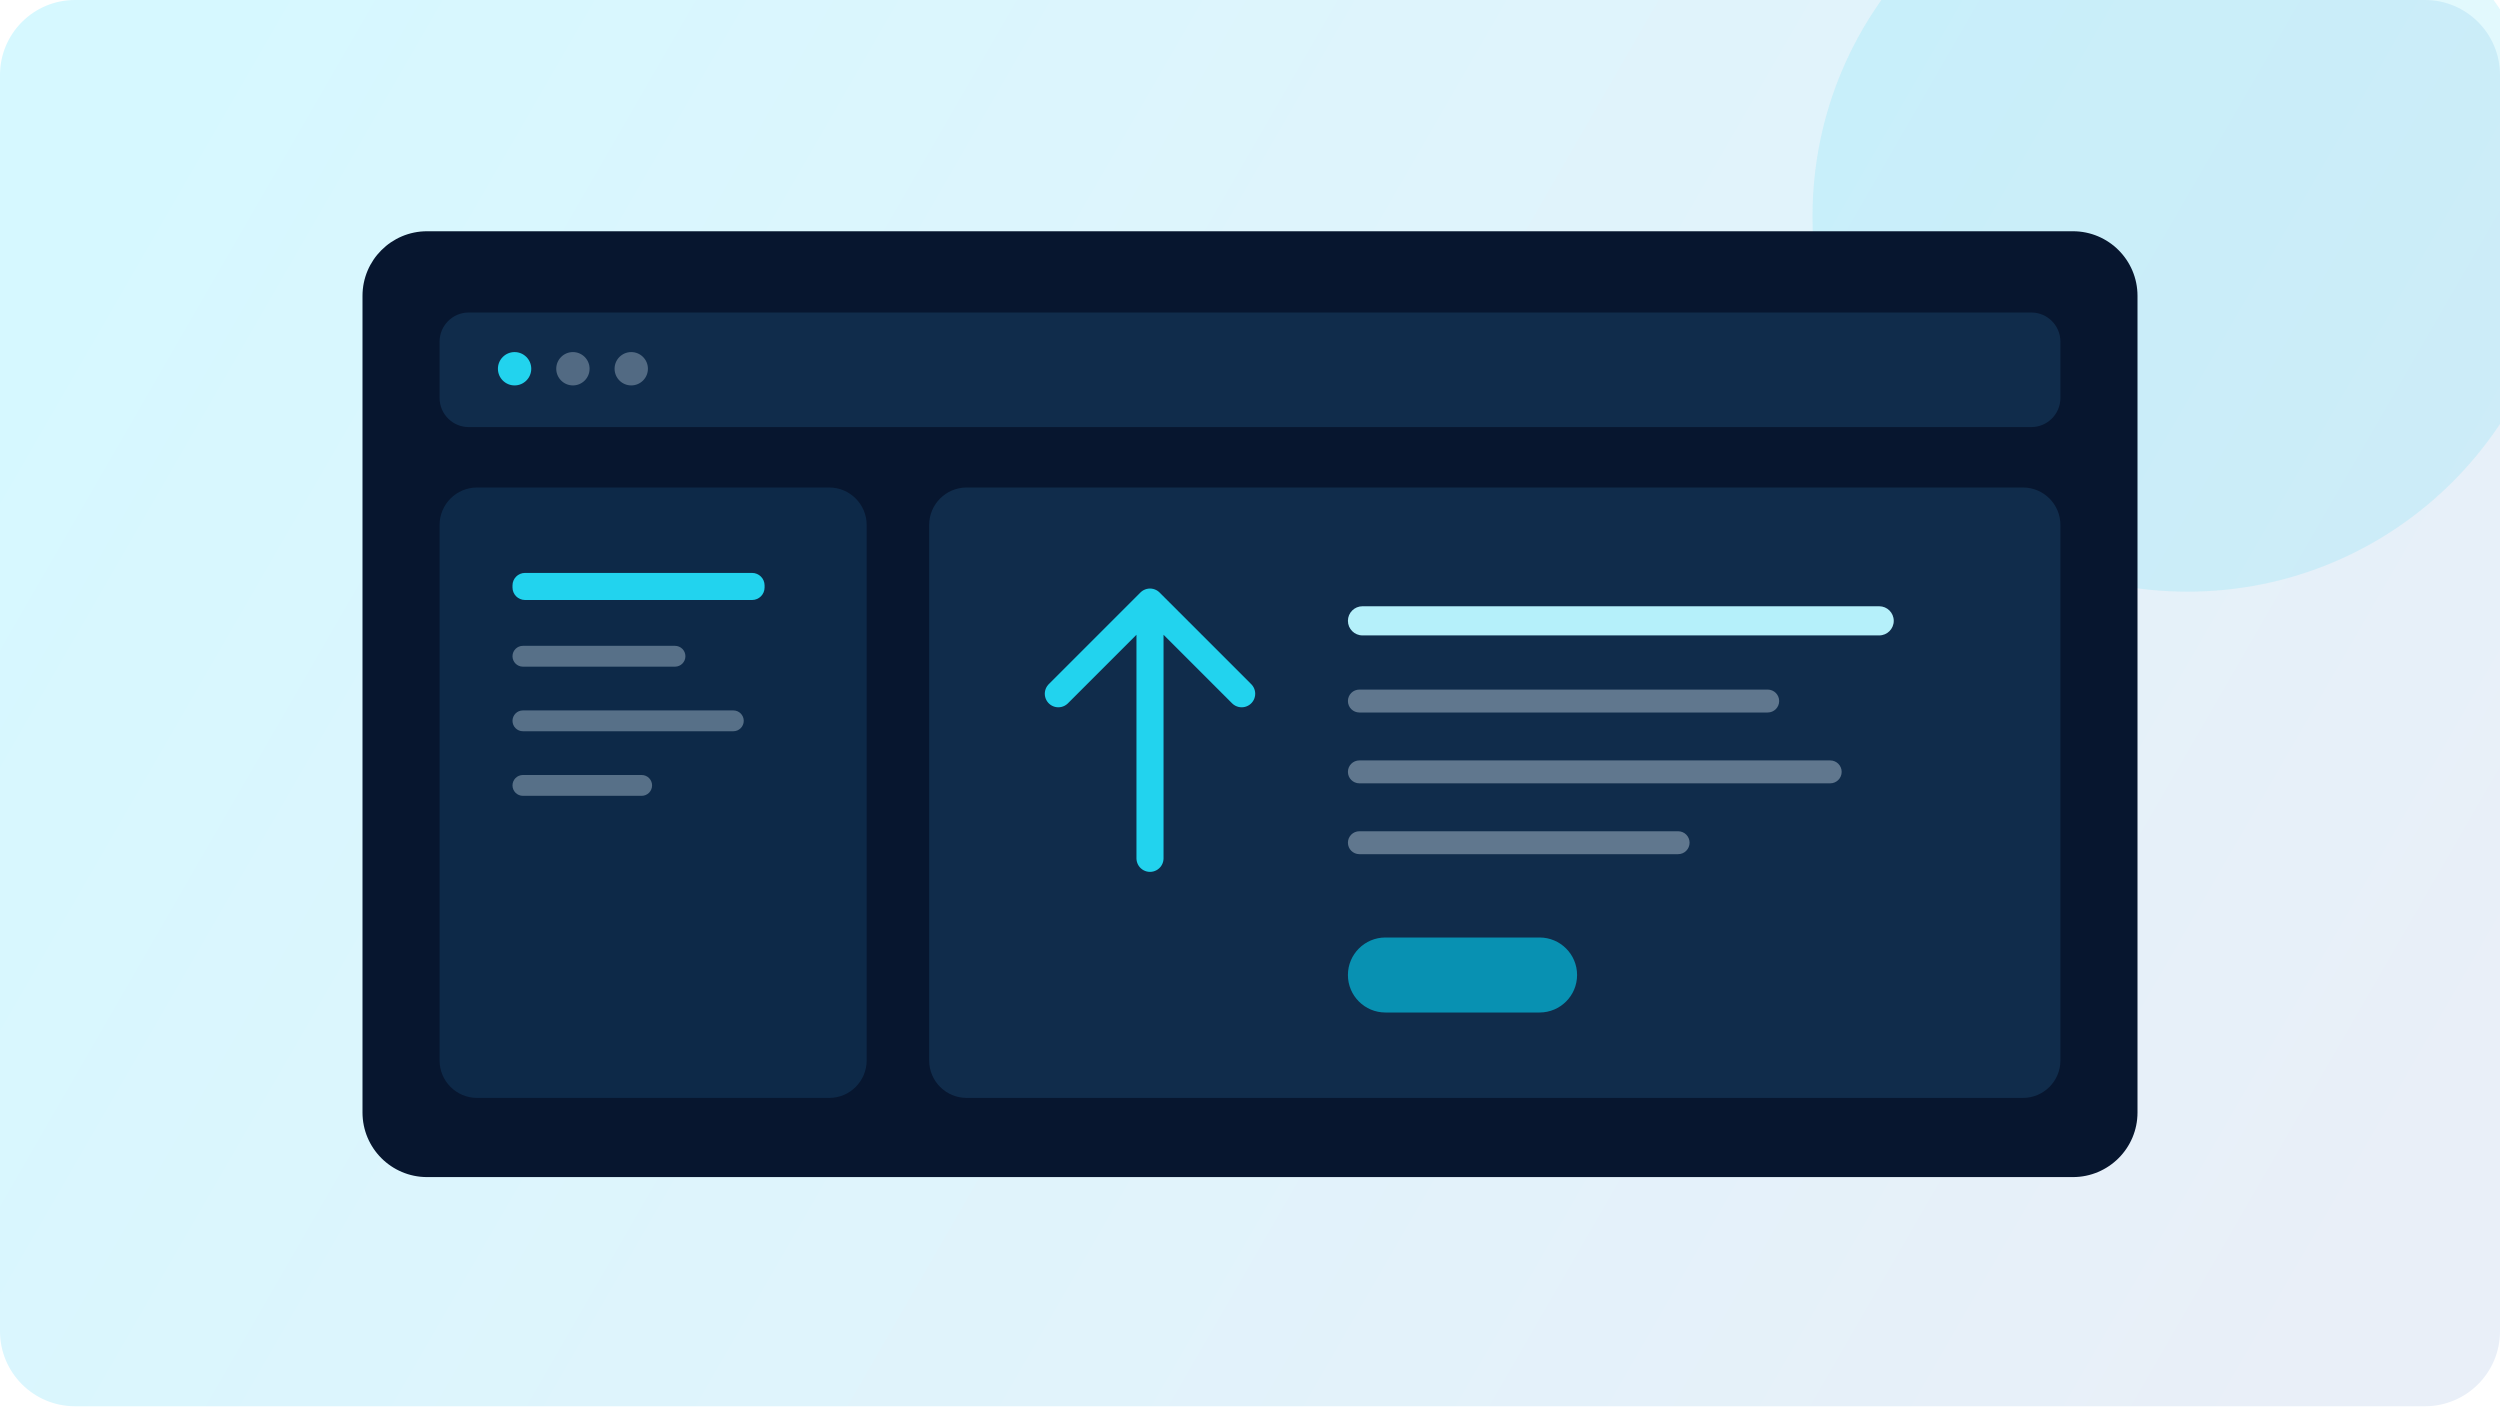
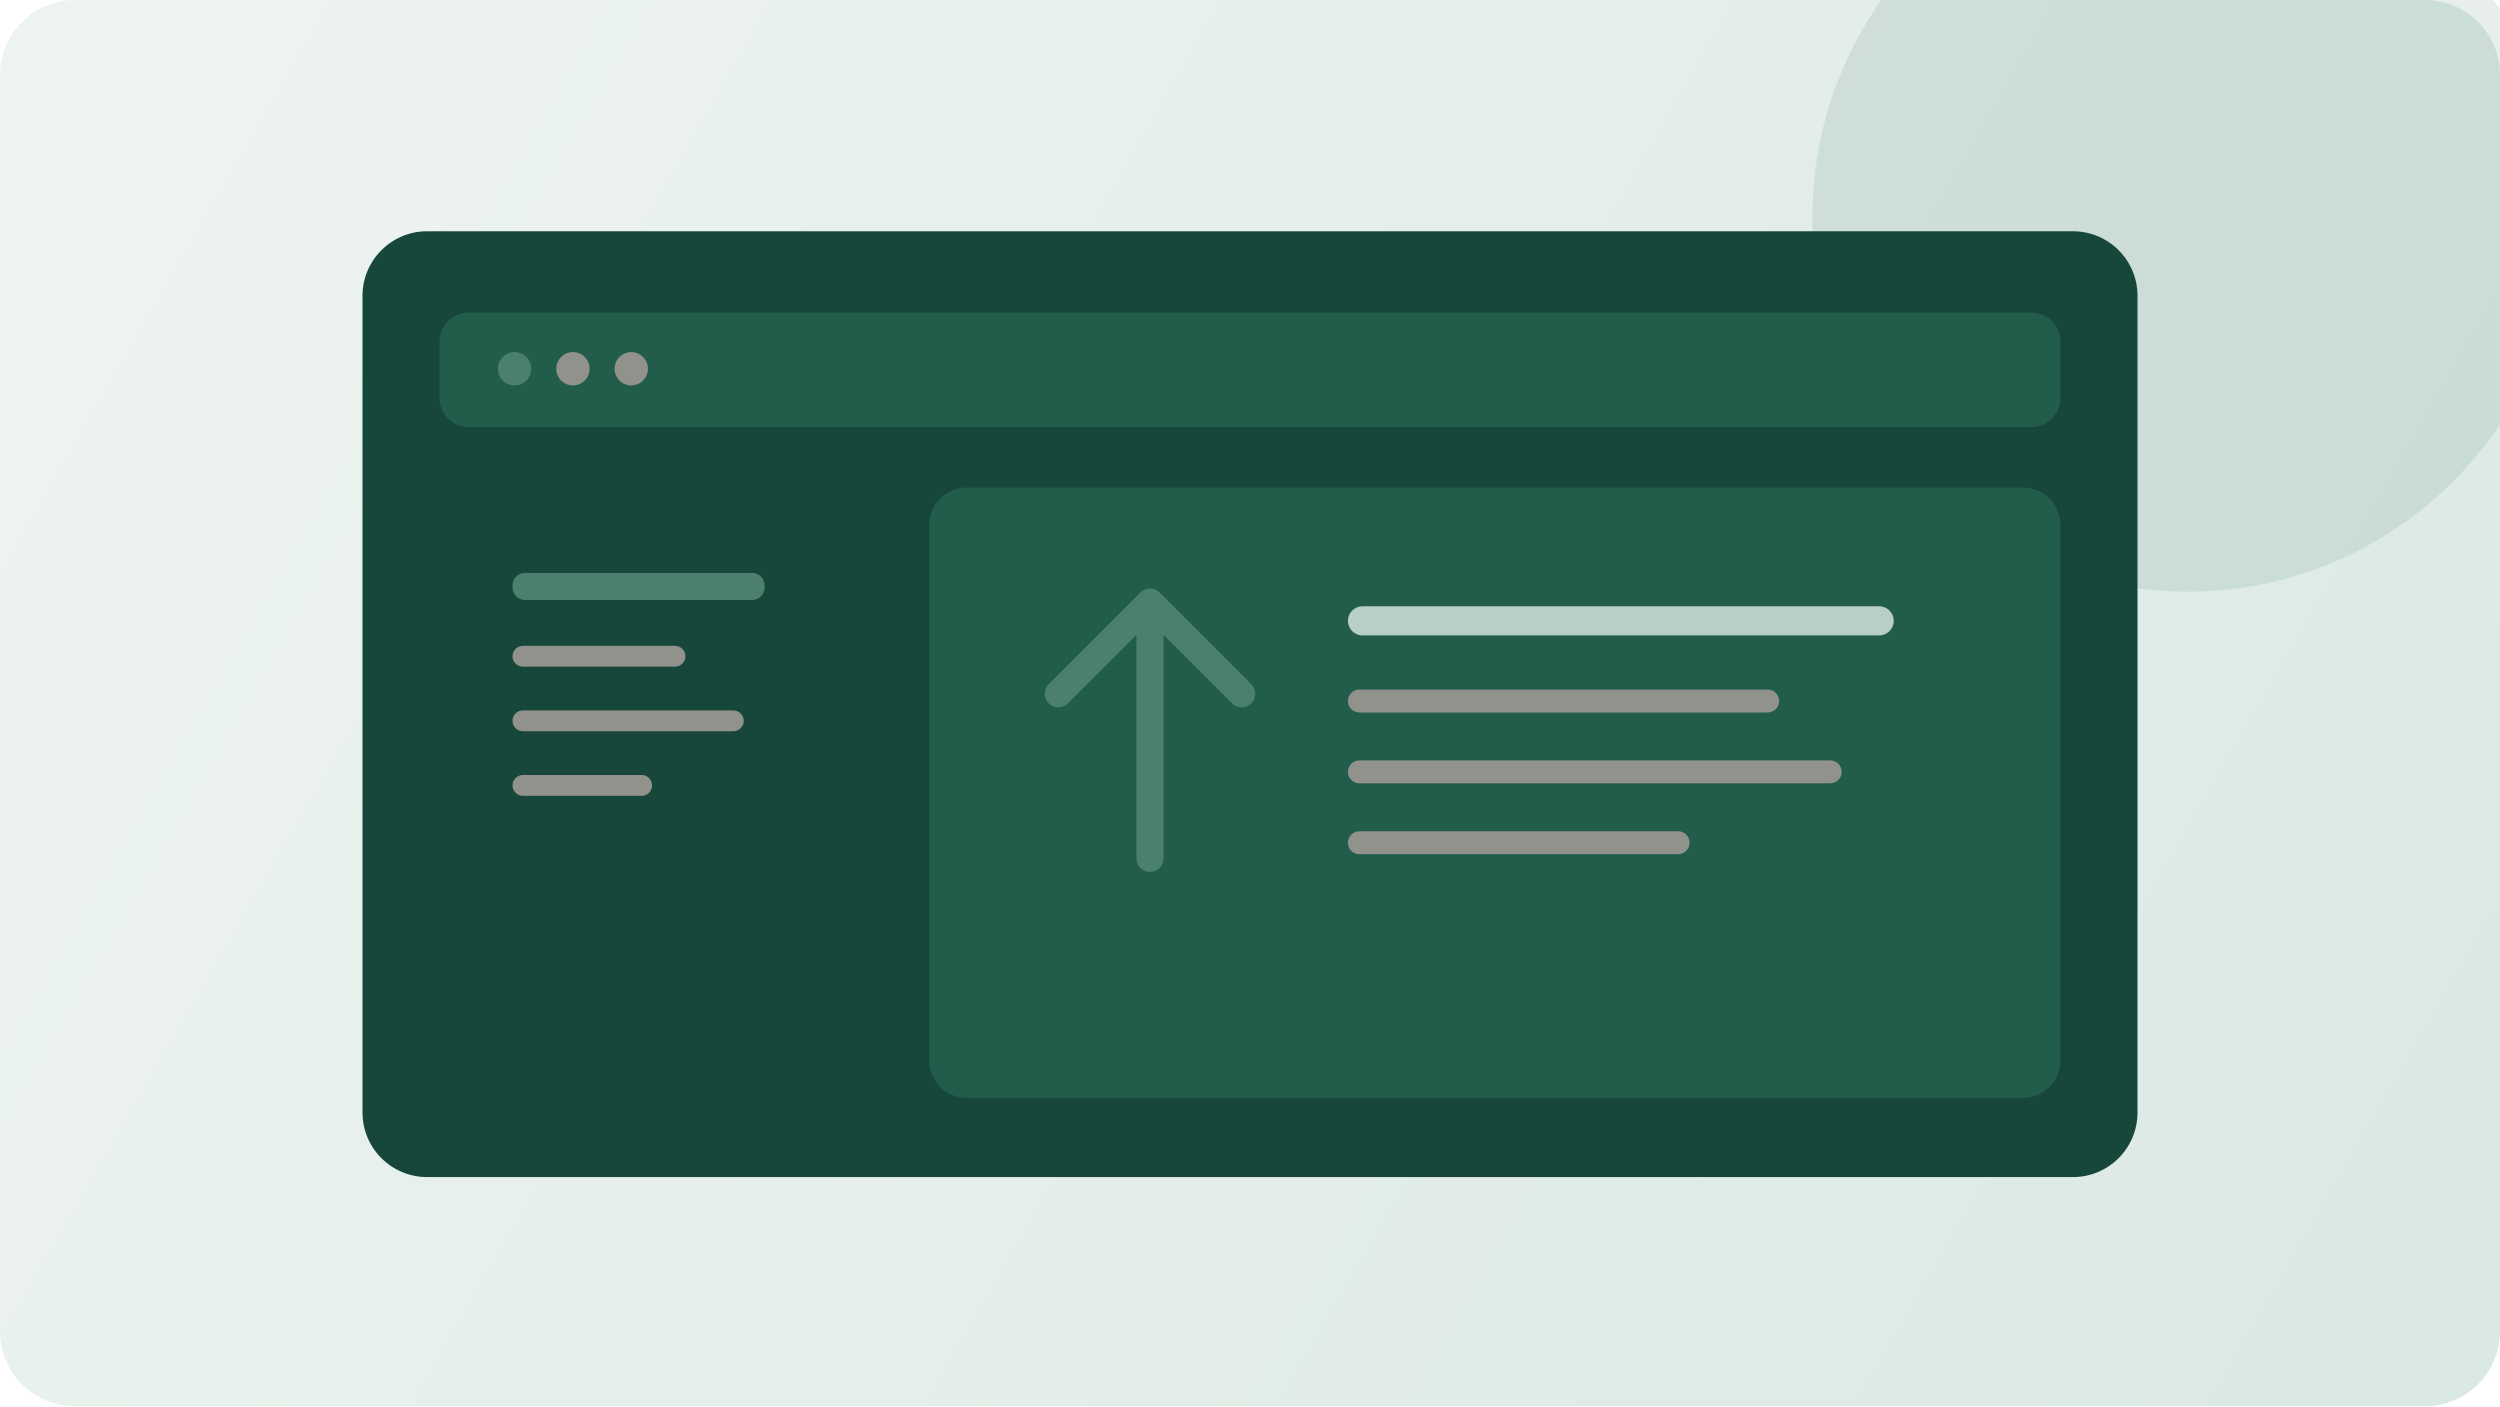
<svg xmlns="http://www.w3.org/2000/svg" width="1200" height="675" viewBox="0 0 1200 675" fill="none">
  <defs>
    <linearGradient id="a" x1="80" y1="40" x2="1120" y2="640" gradientUnits="userSpaceOnUse">
-       <stop stop-color="#D6F8FF" />
-       <stop offset="1" stop-color="#E9EFF8" />
+       <stop stop-color="#EDF3F0" />
+       <stop offset="1" stop-color="#DBE9E4" />
    </linearGradient>
  </defs>
  <rect width="1200" height="675" rx="36" fill="url(#a)" />
-   <circle cx="1050" cy="104" r="180" fill="#22D3EE" fill-opacity=".13" />
-   <rect x="174" y="111" width="852" height="454" rx="31" fill="#07162F" />
-   <rect x="211" y="150" width="778" height="55" rx="14" fill="#102C4B" />
-   <circle cx="247" cy="177" r="8" fill="#22D3EE" />
-   <circle cx="275" cy="177" r="8" fill="#526A83" />
-   <circle cx="303" cy="177" r="8" fill="#526A83" />
-   <rect x="211" y="234" width="205" height="293" rx="18" fill="#0D2948" />
-   <rect x="246" y="275" width="121" height="13" rx="6" fill="#22D3EE" />
-   <rect x="246" y="310" width="83" height="10" rx="5" fill="#577088" />
-   <rect x="246" y="341" width="111" height="10" rx="5" fill="#577088" />
-   <rect x="246" y="372" width="67" height="10" rx="5" fill="#577088" />
-   <rect x="446" y="234" width="543" height="293" rx="18" fill="#102C4B" />
-   <path d="M508 333L552 289L596 333M552 289V412" stroke="#22D3EE" stroke-width="13" stroke-linecap="round" stroke-linejoin="round" />
-   <rect x="647" y="291" width="262" height="14" rx="7" fill="#B5F0FA" />
-   <rect x="647" y="331" width="207" height="11" rx="5.5" fill="#60778E" />
-   <rect x="647" y="365" width="237" height="11" rx="5.5" fill="#60778E" />
-   <rect x="647" y="399" width="164" height="11" rx="5.5" fill="#60778E" />
-   <rect x="647" y="450" width="110" height="36" rx="18" fill="#0891B2" />
+   <circle cx="1050" cy="104" r="180" fill="#4B806E" fill-opacity=".13" />
+   <rect x="174" y="111" width="852" height="454" rx="31" fill="#17473A" />
+   <rect x="211" y="150" width="778" height="55" rx="14" fill="#225C4B" />
+   <circle cx="247" cy="177" r="8" fill="#4B806E" />
+   <circle cx="275" cy="177" r="8" fill="#92928C" />
+   <circle cx="303" cy="177" r="8" fill="#92928C" />
+   <rect x="211" y="234" width="205" height="293" rx="18" fill="#17473A" />
+   <rect x="246" y="275" width="121" height="13" rx="6" fill="#4B806E" />
+   <rect x="246" y="310" width="83" height="10" rx="5" fill="#92928C" />
+   <rect x="246" y="341" width="111" height="10" rx="5" fill="#92928C" />
+   <rect x="246" y="372" width="67" height="10" rx="5" fill="#92928C" />
+   <rect x="446" y="234" width="543" height="293" rx="18" fill="#225C4B" />
+   <path d="M508 333L552 289L596 333M552 289V412" stroke="#4B806E" stroke-width="13" stroke-linecap="round" stroke-linejoin="round" />
+   <rect x="647" y="291" width="262" height="14" rx="7" fill="#B8CFC7" />
+   <rect x="647" y="331" width="207" height="11" rx="5.5" fill="#92928C" />
+   <rect x="647" y="365" width="237" height="11" rx="5.5" fill="#92928C" />
+   <rect x="647" y="399" width="164" height="11" rx="5.5" fill="#92928C" />
+   <rect x="647" y="450" width="110" height="36" rx="18" fill="#225C4B" />
</svg>
